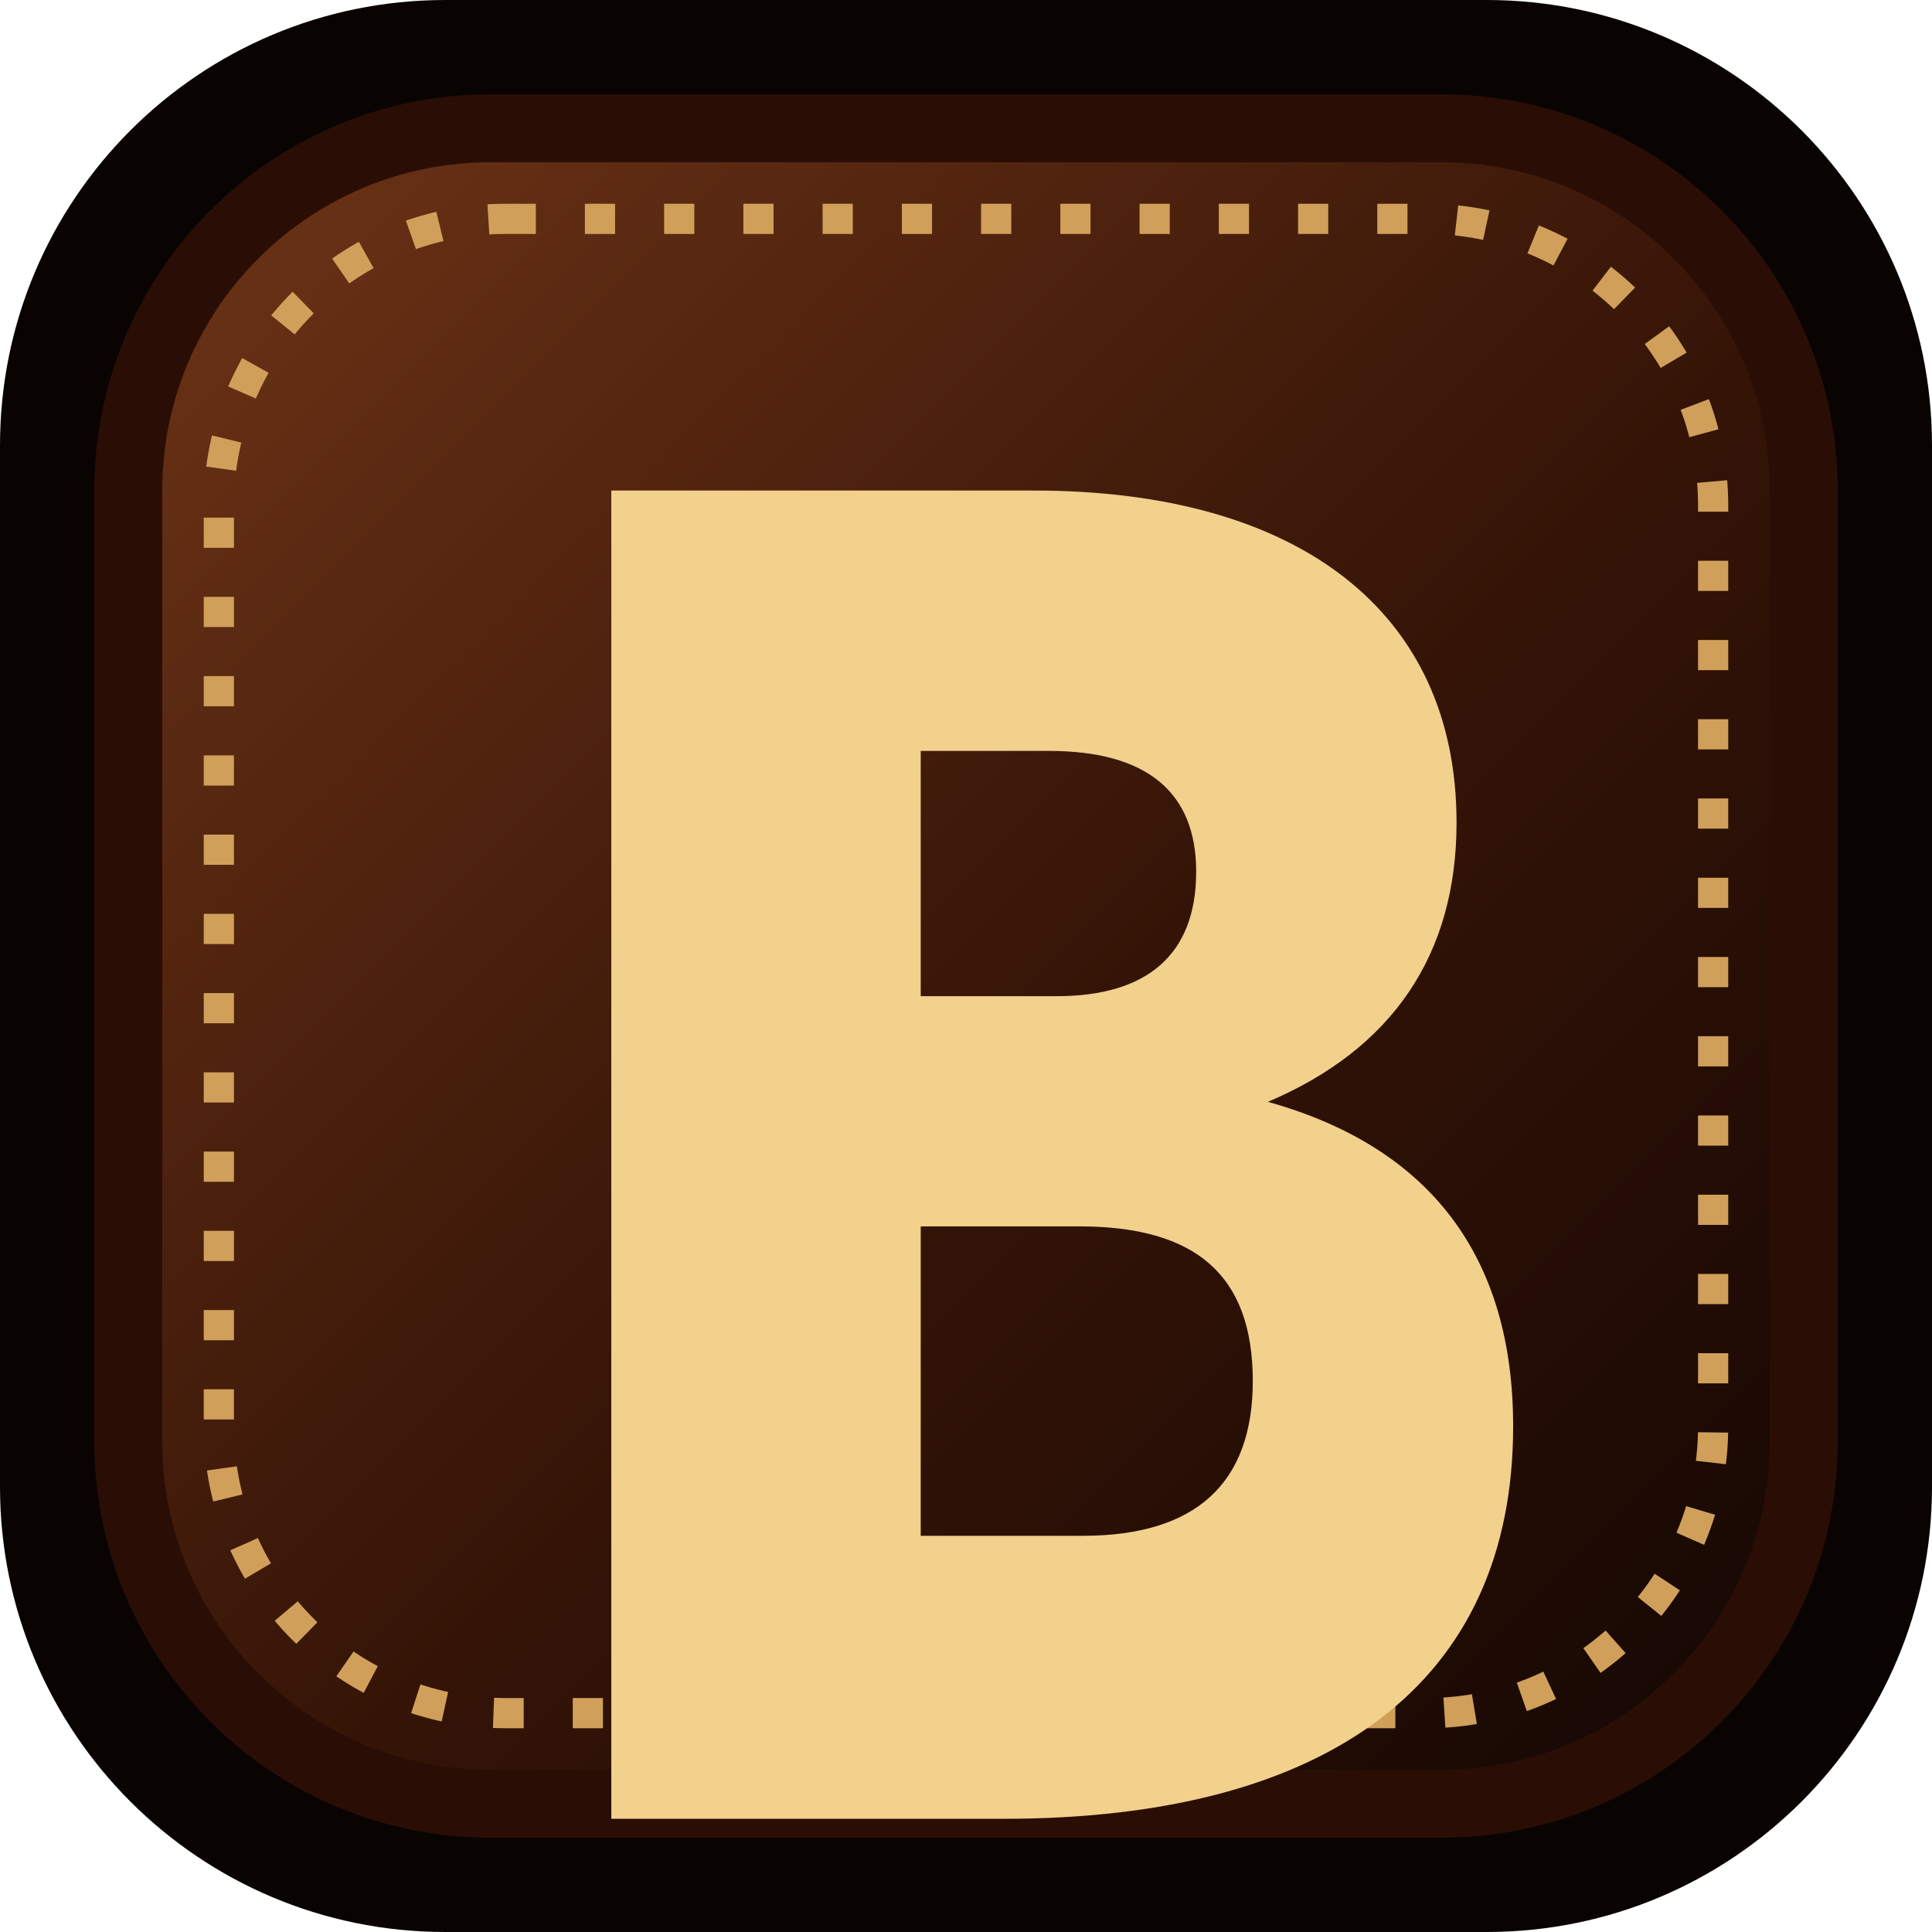
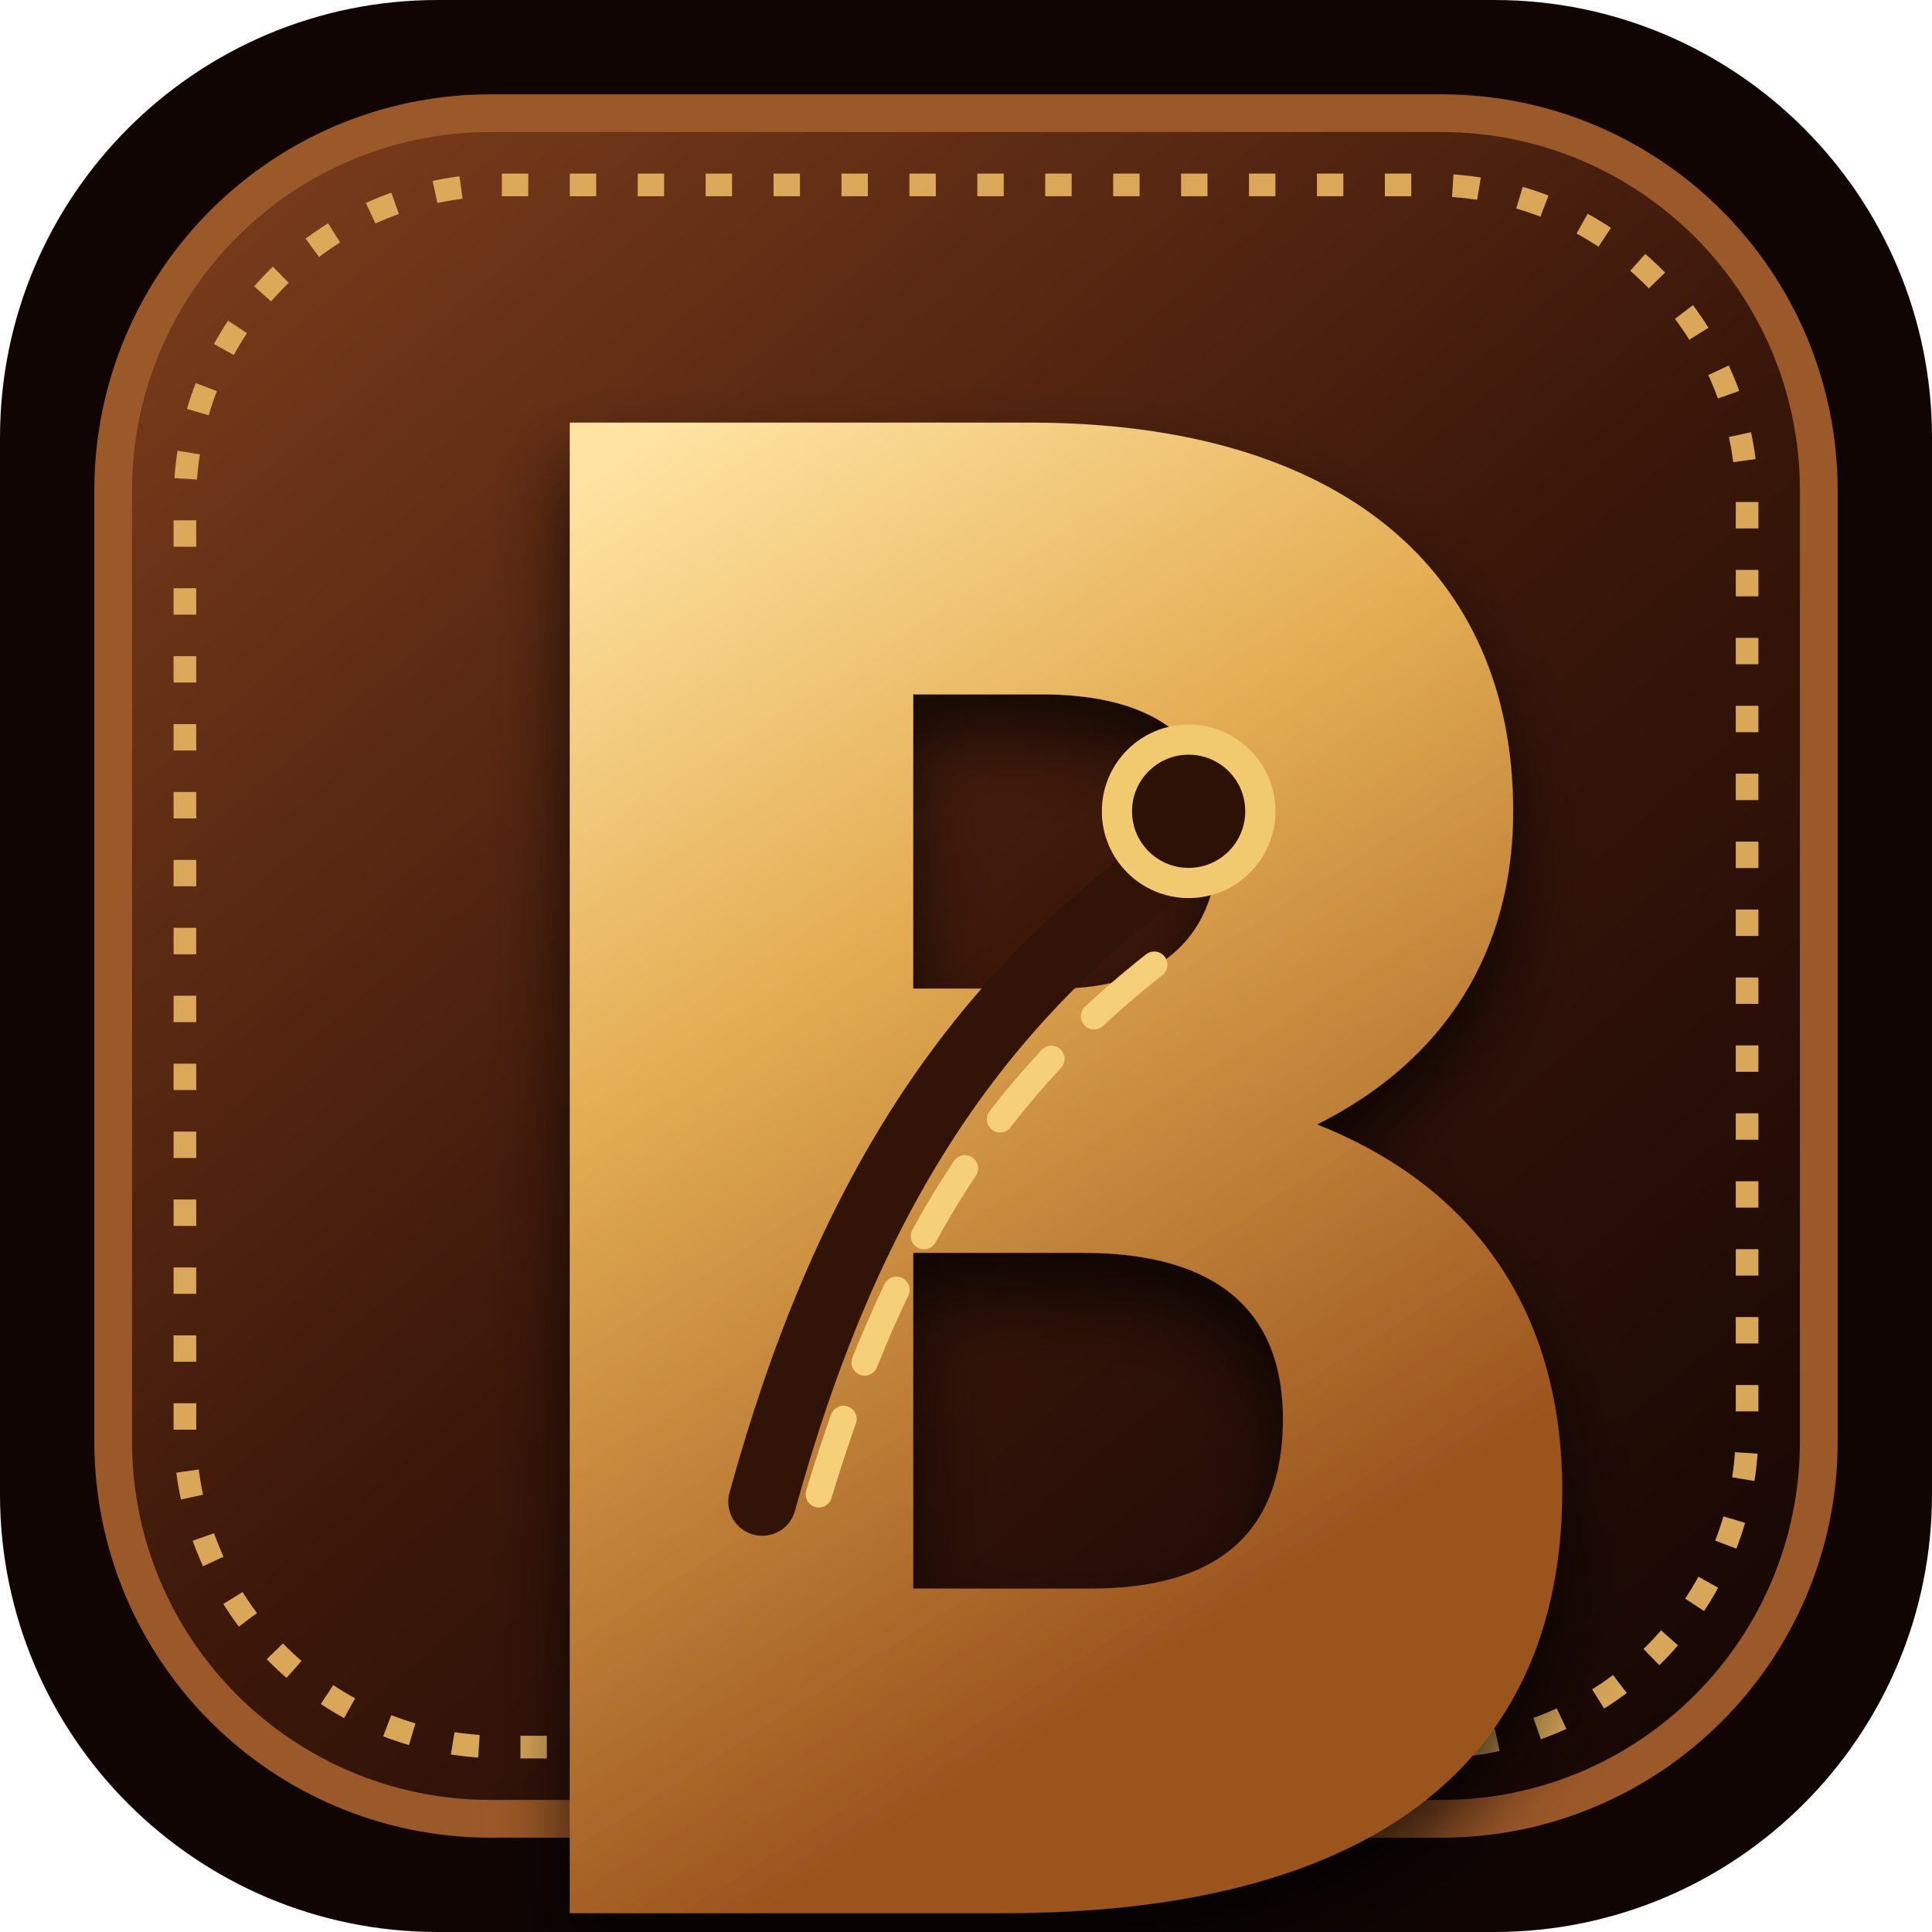
<svg xmlns="http://www.w3.org/2000/svg" viewBox="0 0 512 512" role="img" aria-label="Blechroute">
  <defs>
-     <linearGradient id="leather" x1="0" y1="0" x2="1" y2="1">
-       <stop offset="0" stop-color="#6f3517" />
-       <stop offset="0.55" stop-color="#351407" />
-       <stop offset="1" stop-color="#130603" />
+     <linearGradient id="leather" x1="72" y1="44" x2="438" y2="470" gradientUnits="userSpaceOnUse">
+       <stop offset="0" stop-color="#783b1b" />
+       <stop offset="0.52" stop-color="#3b170a" />
+       <stop offset="1" stop-color="#170704" />
    </linearGradient>
+     <linearGradient id="gold" x1="170" y1="118" x2="356" y2="410" gradientUnits="userSpaceOnUse">
+       <stop offset="0" stop-color="#ffe3a1" />
+       <stop offset="0.42" stop-color="#e3ac52" />
+       <stop offset="1" stop-color="#9b541e" />
+     </linearGradient>
+     <filter id="shadow" x="-30%" y="-30%" width="160%" height="170%">
+       <feDropShadow dx="0" dy="12" stdDeviation="10" flood-color="#050100" flood-opacity=".72" />
+     </filter>
  </defs>
-   <rect width="512" height="512" rx="118" fill="#090402" />
-   <rect x="34" y="34" width="444" height="444" rx="96" fill="url(#leather)" stroke="#2a0e05" stroke-width="18" />
-   <rect x="58" y="58" width="396" height="396" rx="76" fill="none" stroke="#d0a05a" stroke-width="8" stroke-dasharray="8 13" />
-   <path d="M162 130h112c70 0 112 32 112 88 0 35-17 60-50 74 43 12 65 41 65 86 0 68-49 104-135 104H162V130Zm82 69v65h36c24 0 37-11 37-33 0-21-13-32-39-32h-34Zm0 126v82h43c30 0 45-14 45-41 0-28-15-41-46-41h-42Z" fill="#f1d18c" />
+   <rect width="512" height="512" rx="116" fill="#100503" />
+   <rect x="30" y="30" width="452" height="452" rx="100" fill="url(#leather)" stroke="#9b5828" stroke-width="10" />
+   <rect x="49" y="49" width="414" height="414" rx="84" fill="none" stroke="#e2ae5c" stroke-width="6" stroke-dasharray="7 11" opacity=".95" />
+   <path d="M151 112h122c82 0 128 39 128 103 0 37-18 66-52 83 43 17 65 51 65 97 0 74-53 112-148 112H151V112Zm91 72v78h38c28 0 43-14 43-40 0-25-16-38-47-38h-34Zm0 148v89h47c34 0 51-15 51-45 0-29-18-44-53-44h-45Z" fill="url(#gold)" filter="url(#shadow)" />
+   <path d="M202 398c22-80 56-133 112-172" fill="none" stroke="#321308" stroke-width="18" stroke-linecap="round" />
+   <path d="M217 396c20-66 47-108 91-142" fill="none" stroke="#f6cf79" stroke-width="7" stroke-linecap="round" stroke-dasharray="21 16" />
+   <circle cx="315" cy="215" r="19" fill="#2d1107" stroke="#f1c96f" stroke-width="8" />
</svg>
